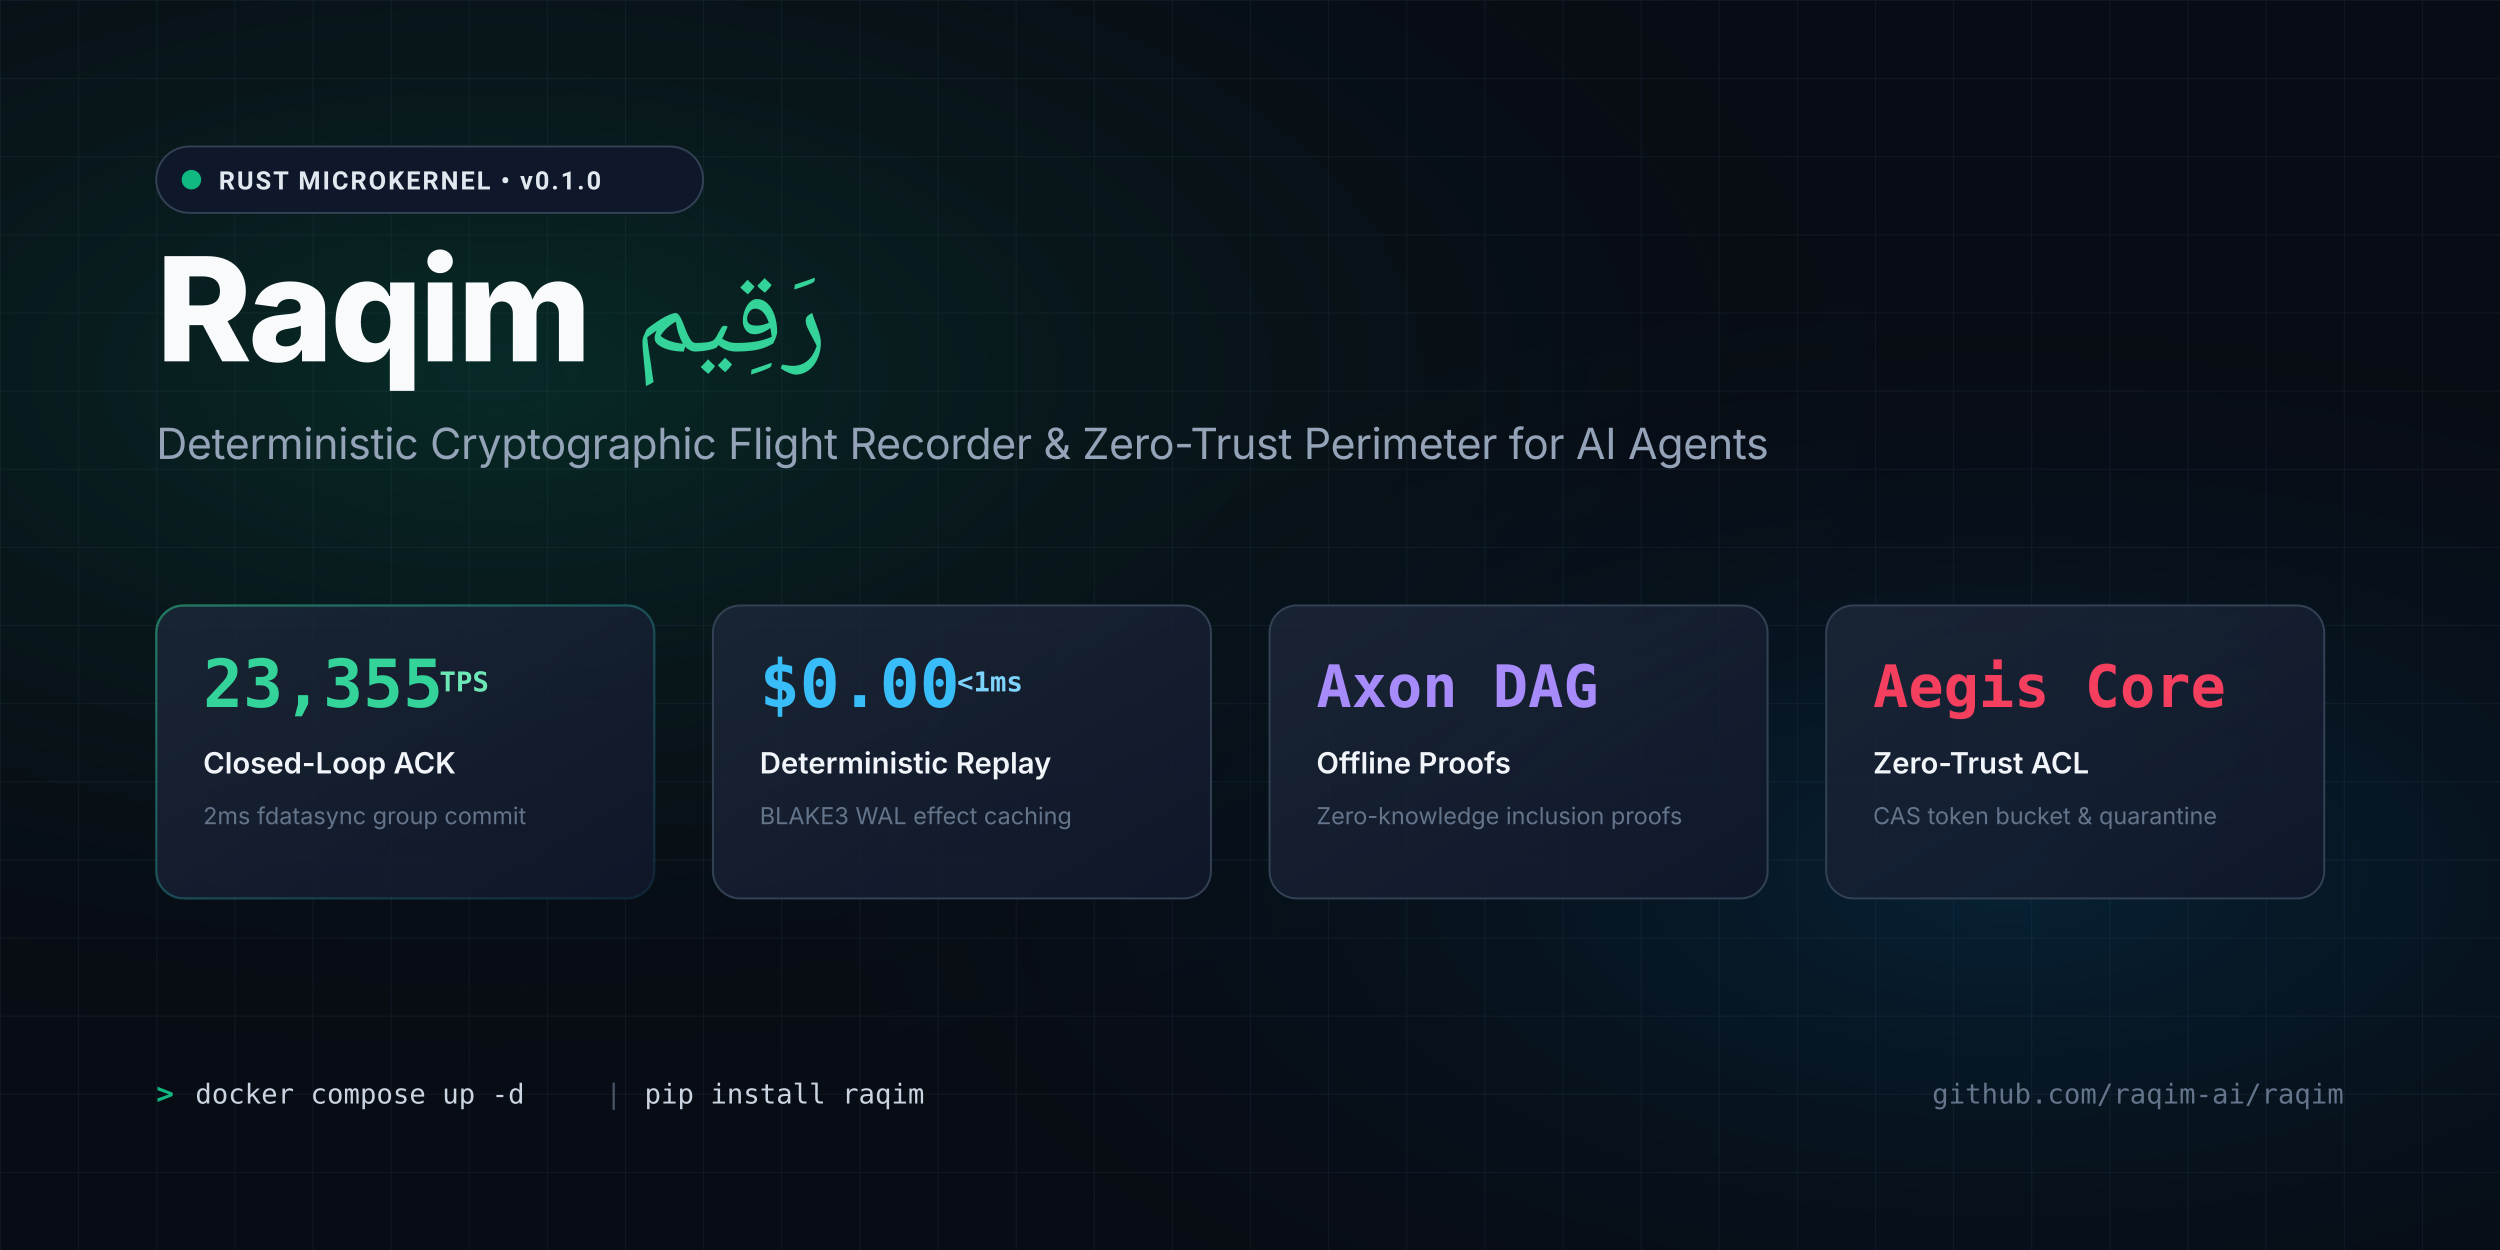
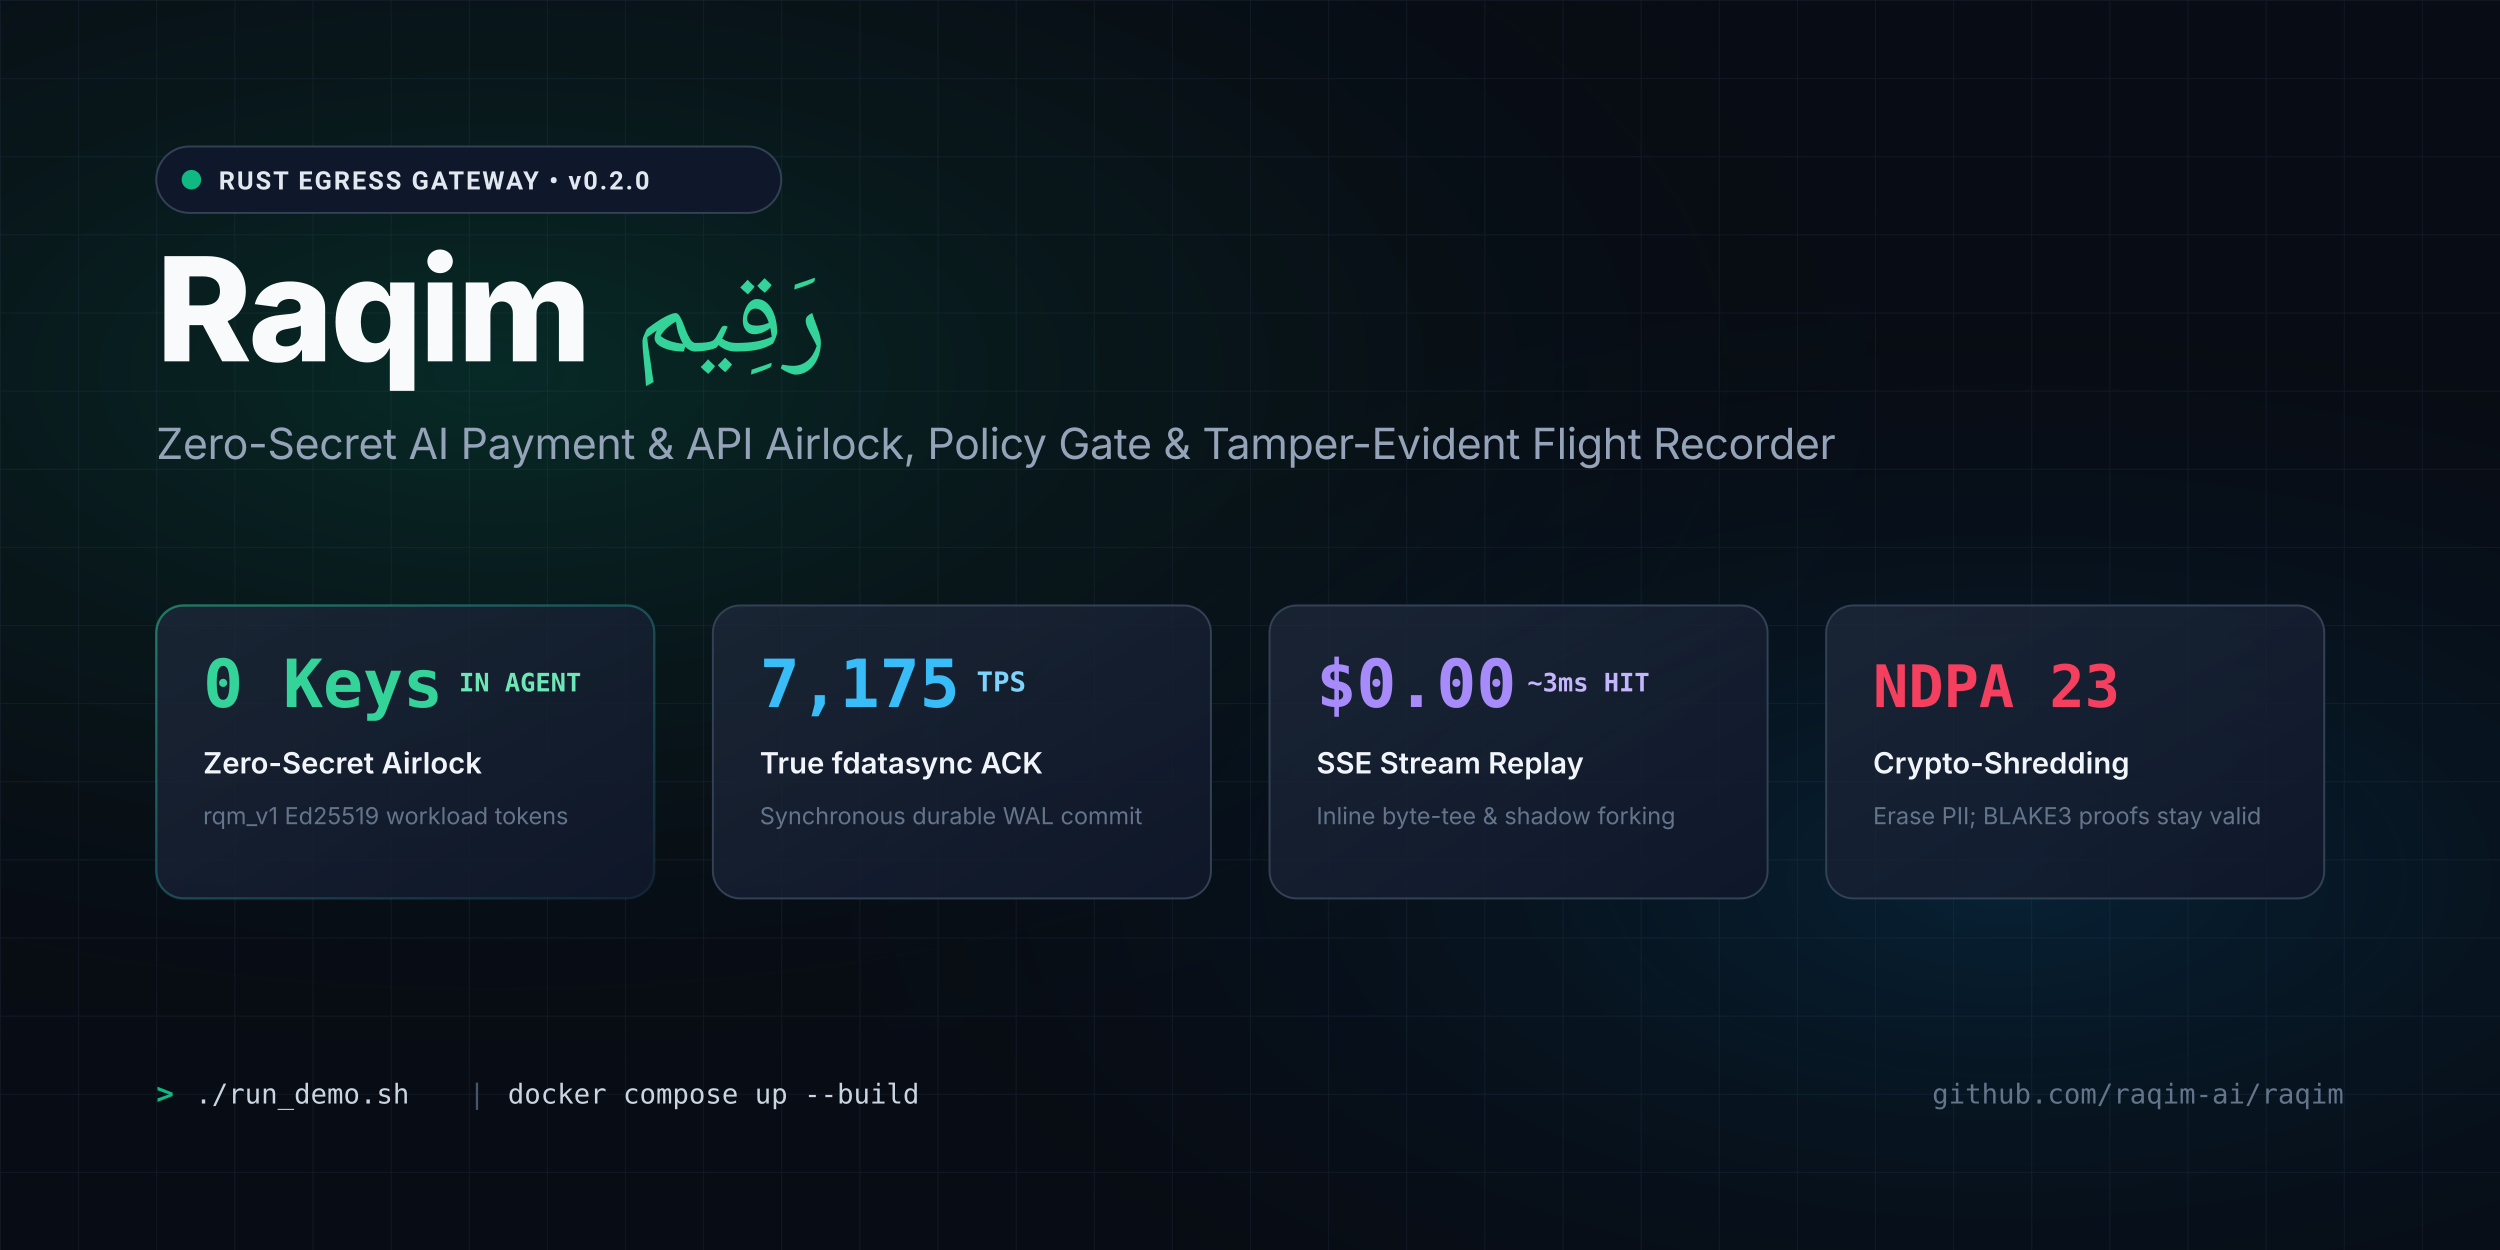
<svg xmlns="http://www.w3.org/2000/svg" viewBox="0 0 1280 640" width="1280" height="640">
  <defs>
    <radialGradient id="glow-left" cx="20%" cy="30%" r="60%">
      <stop offset="0%" stop-color="#059669" stop-opacity="0.22" />
      <stop offset="100%" stop-color="#080C14" stop-opacity="0" />
    </radialGradient>
    <radialGradient id="glow-right" cx="80%" cy="70%" r="50%">
      <stop offset="0%" stop-color="#0284C7" stop-opacity="0.18" />
      <stop offset="100%" stop-color="#080C14" stop-opacity="0" />
    </radialGradient>
    <linearGradient id="card-grad" x1="0%" y1="0%" x2="100%" y2="100%">
      <stop offset="0%" stop-color="#1E293B" stop-opacity="0.75" />
      <stop offset="100%" stop-color="#0F172A" stop-opacity="0.90" />
    </linearGradient>
    <linearGradient id="card-border" x1="0%" y1="0%" x2="100%" y2="100%">
      <stop offset="0%" stop-color="#34D399" stop-opacity="0.5" />
      <stop offset="100%" stop-color="#38BDF8" stop-opacity="0.1" />
    </linearGradient>
    <pattern id="grid" width="40" height="40" patternUnits="userSpaceOnUse">
      <path d="M 40 0 L 0 0 0 40" fill="none" stroke="#1E293B" stroke-width="0.75" stroke-opacity="0.55" />
    </pattern>
  </defs>
  <rect width="1280" height="640" fill="#080C14" />
  <rect width="1280" height="640" fill="url(#grid)" />
  <rect width="1280" height="640" fill="url(#glow-left)" />
  <rect width="1280" height="640" fill="url(#glow-right)" />
  <g transform="translate(80, 75)">
-     <rect width="280" height="34" rx="17" fill="#0F172A" stroke="#334155" stroke-width="1" />
+     <rect width="320" height="34" rx="17" fill="#0F172A" stroke="#334155" stroke-width="1" />
    <circle cx="18" cy="17" r="5" fill="#10B981" />
    <text x="32" y="22" fill="#E2E8F0" font-family="-apple-system, BlinkMacSystemFont, 'Segoe UI', Roboto, monospace" font-size="13" font-weight="600" letter-spacing="1">
-       RUST MICROKERNEL • v0.1.0
+       RUST EGRESS GATEWAY • v0.2.0
    </text>
  </g>
  <g transform="translate(80, 185)">
    <text x="0" y="0" fill="#F8FAFC" font-family="-apple-system, BlinkMacSystemFont, 'Inter', 'Segoe UI', sans-serif" font-size="74" font-weight="800" letter-spacing="-1.5">
      Raqim
    </text>
    <text x="245" y="-5" fill="#34D399" font-family="'Amiri', 'Noto Naskh Arabic', serif" font-size="58" font-weight="400">
      رَقِيم
    </text>
  </g>
  <text x="80" y="235" fill="#94A3B8" font-family="-apple-system, BlinkMacSystemFont, 'Inter', 'Segoe UI', sans-serif" font-size="22" font-weight="400" letter-spacing="-0.2">
-     Deterministic Cryptographic Flight Recorder &amp; Zero-Trust Perimeter for AI Agents
+     Zero-Secret AI Payment &amp; API Airlock, Policy Gate &amp; Tamper-Evident Flight Recorder
  </text>
  <g transform="translate(80, 310)">
    <g transform="translate(0, 0)">
      <rect width="255" height="150" rx="14" fill="url(#card-grad)" stroke="url(#card-border)" stroke-width="1.2" />
-       <text x="24" y="52" fill="#34D399" font-family="monospace" font-size="34" font-weight="800">23,355</text>
-       <text x="145" y="44" fill="#6EE7B7" font-family="monospace" font-size="14" font-weight="600">TPS</text>
-       <text x="24" y="86" fill="#F1F5F9" font-family="-apple-system, sans-serif" font-size="15" font-weight="600">Closed-Loop ACK</text>
-       <text x="24" y="112" fill="#64748B" font-family="-apple-system, sans-serif" font-size="12">2ms fdatasync group commit</text>
+       <text x="24" y="52" fill="#34D399" font-family="monospace" font-size="34" font-weight="800">0 Keys</text>
+       <text x="155" y="44" fill="#6EE7B7" font-family="monospace" font-size="13" font-weight="600">IN AGENT</text>
+       <text x="24" y="86" fill="#F1F5F9" font-family="-apple-system, sans-serif" font-size="15" font-weight="600">Zero-Secret Airlock</text>
+       <text x="24" y="112" fill="#64748B" font-family="-apple-system, sans-serif" font-size="12">rqm_v1 Ed25519 workload tokens</text>
    </g>
    <g transform="translate(285, 0)">
      <rect width="255" height="150" rx="14" fill="url(#card-grad)" stroke="#334155" stroke-width="1" />
-       <text x="24" y="52" fill="#38BDF8" font-family="monospace" font-size="34" font-weight="800">$0.00</text>
-       <text x="125" y="44" fill="#7DD3FC" font-family="monospace" font-size="14" font-weight="600">&lt;1ms</text>
-       <text x="24" y="86" fill="#F1F5F9" font-family="-apple-system, sans-serif" font-size="15" font-weight="600">Deterministic Replay</text>
-       <text x="24" y="112" fill="#64748B" font-family="-apple-system, sans-serif" font-size="12">BLAKE3 WAL effect caching</text>
+       <text x="24" y="52" fill="#38BDF8" font-family="monospace" font-size="34" font-weight="800">7,175</text>
+       <text x="135" y="44" fill="#7DD3FC" font-family="monospace" font-size="14" font-weight="600">TPS</text>
+       <text x="24" y="86" fill="#F1F5F9" font-family="-apple-system, sans-serif" font-size="15" font-weight="600">True fdatasync ACK</text>
+       <text x="24" y="112" fill="#64748B" font-family="-apple-system, sans-serif" font-size="12">Synchronous durable WAL commit</text>
    </g>
    <g transform="translate(570, 0)">
      <rect width="255" height="150" rx="14" fill="url(#card-grad)" stroke="#334155" stroke-width="1" />
-       <text x="24" y="52" fill="#A78BFA" font-family="monospace" font-size="30" font-weight="800">Axon DAG</text>
-       <text x="24" y="86" fill="#F1F5F9" font-family="-apple-system, sans-serif" font-size="15" font-weight="600">Offline Proofs</text>
-       <text x="24" y="112" fill="#64748B" font-family="-apple-system, sans-serif" font-size="12">Zero-knowledge inclusion proofs</text>
+       <text x="24" y="52" fill="#A78BFA" font-family="monospace" font-size="34" font-weight="800">$0.00</text>
+       <text x="132" y="44" fill="#C4B5FD" font-family="monospace" font-size="13" font-weight="600">~3ms HIT</text>
+       <text x="24" y="86" fill="#F1F5F9" font-family="-apple-system, sans-serif" font-size="15" font-weight="600">SSE Stream Replay</text>
+       <text x="24" y="112" fill="#64748B" font-family="-apple-system, sans-serif" font-size="12">Inline byte-tee &amp; shadow forking</text>
    </g>
    <g transform="translate(855, 0)">
      <rect width="255" height="150" rx="14" fill="url(#card-grad)" stroke="#334155" stroke-width="1" />
-       <text x="24" y="52" fill="#F43F5E" font-family="monospace" font-size="30" font-weight="800">Aegis Core</text>
-       <text x="24" y="86" fill="#F1F5F9" font-family="-apple-system, sans-serif" font-size="15" font-weight="600">Zero-Trust ACL</text>
-       <text x="24" y="112" fill="#64748B" font-family="-apple-system, sans-serif" font-size="12">CAS token bucket &amp; quarantine</text>
+       <text x="24" y="52" fill="#F43F5E" font-family="monospace" font-size="30" font-weight="800">NDPA 23</text>
+       <text x="24" y="86" fill="#F1F5F9" font-family="-apple-system, sans-serif" font-size="15" font-weight="600">Crypto-Shredding</text>
+       <text x="24" y="112" fill="#64748B" font-family="-apple-system, sans-serif" font-size="12">Erase PII; BLAKE3 proofs stay valid</text>
    </g>
  </g>
  <g transform="translate(80, 565)">
    <text x="0" y="0" fill="#10B981" font-family="monospace" font-size="15" font-weight="700">&gt;</text>
-     <text x="20" y="0" fill="#CBD5E1" font-family="monospace" font-size="14" font-weight="500">docker compose up -d</text>
-     <text x="230" y="0" fill="#475569" font-family="monospace" font-size="14">|</text>
-     <text x="250" y="0" fill="#CBD5E1" font-family="monospace" font-size="14" font-weight="500">pip install raqim</text>
+     <text x="20" y="0" fill="#CBD5E1" font-family="monospace" font-size="14" font-weight="500">./run_demo.sh</text>
+     <text x="160" y="0" fill="#475569" font-family="monospace" font-size="14">|</text>
+     <text x="180" y="0" fill="#CBD5E1" font-family="monospace" font-size="14" font-weight="500">docker compose up --build</text>
    <text x="1120" y="0" text-anchor="end" fill="#64748B" font-family="monospace" font-size="14" font-weight="500">
      github.com/raqim-ai/raqim
    </text>
  </g>
</svg>
